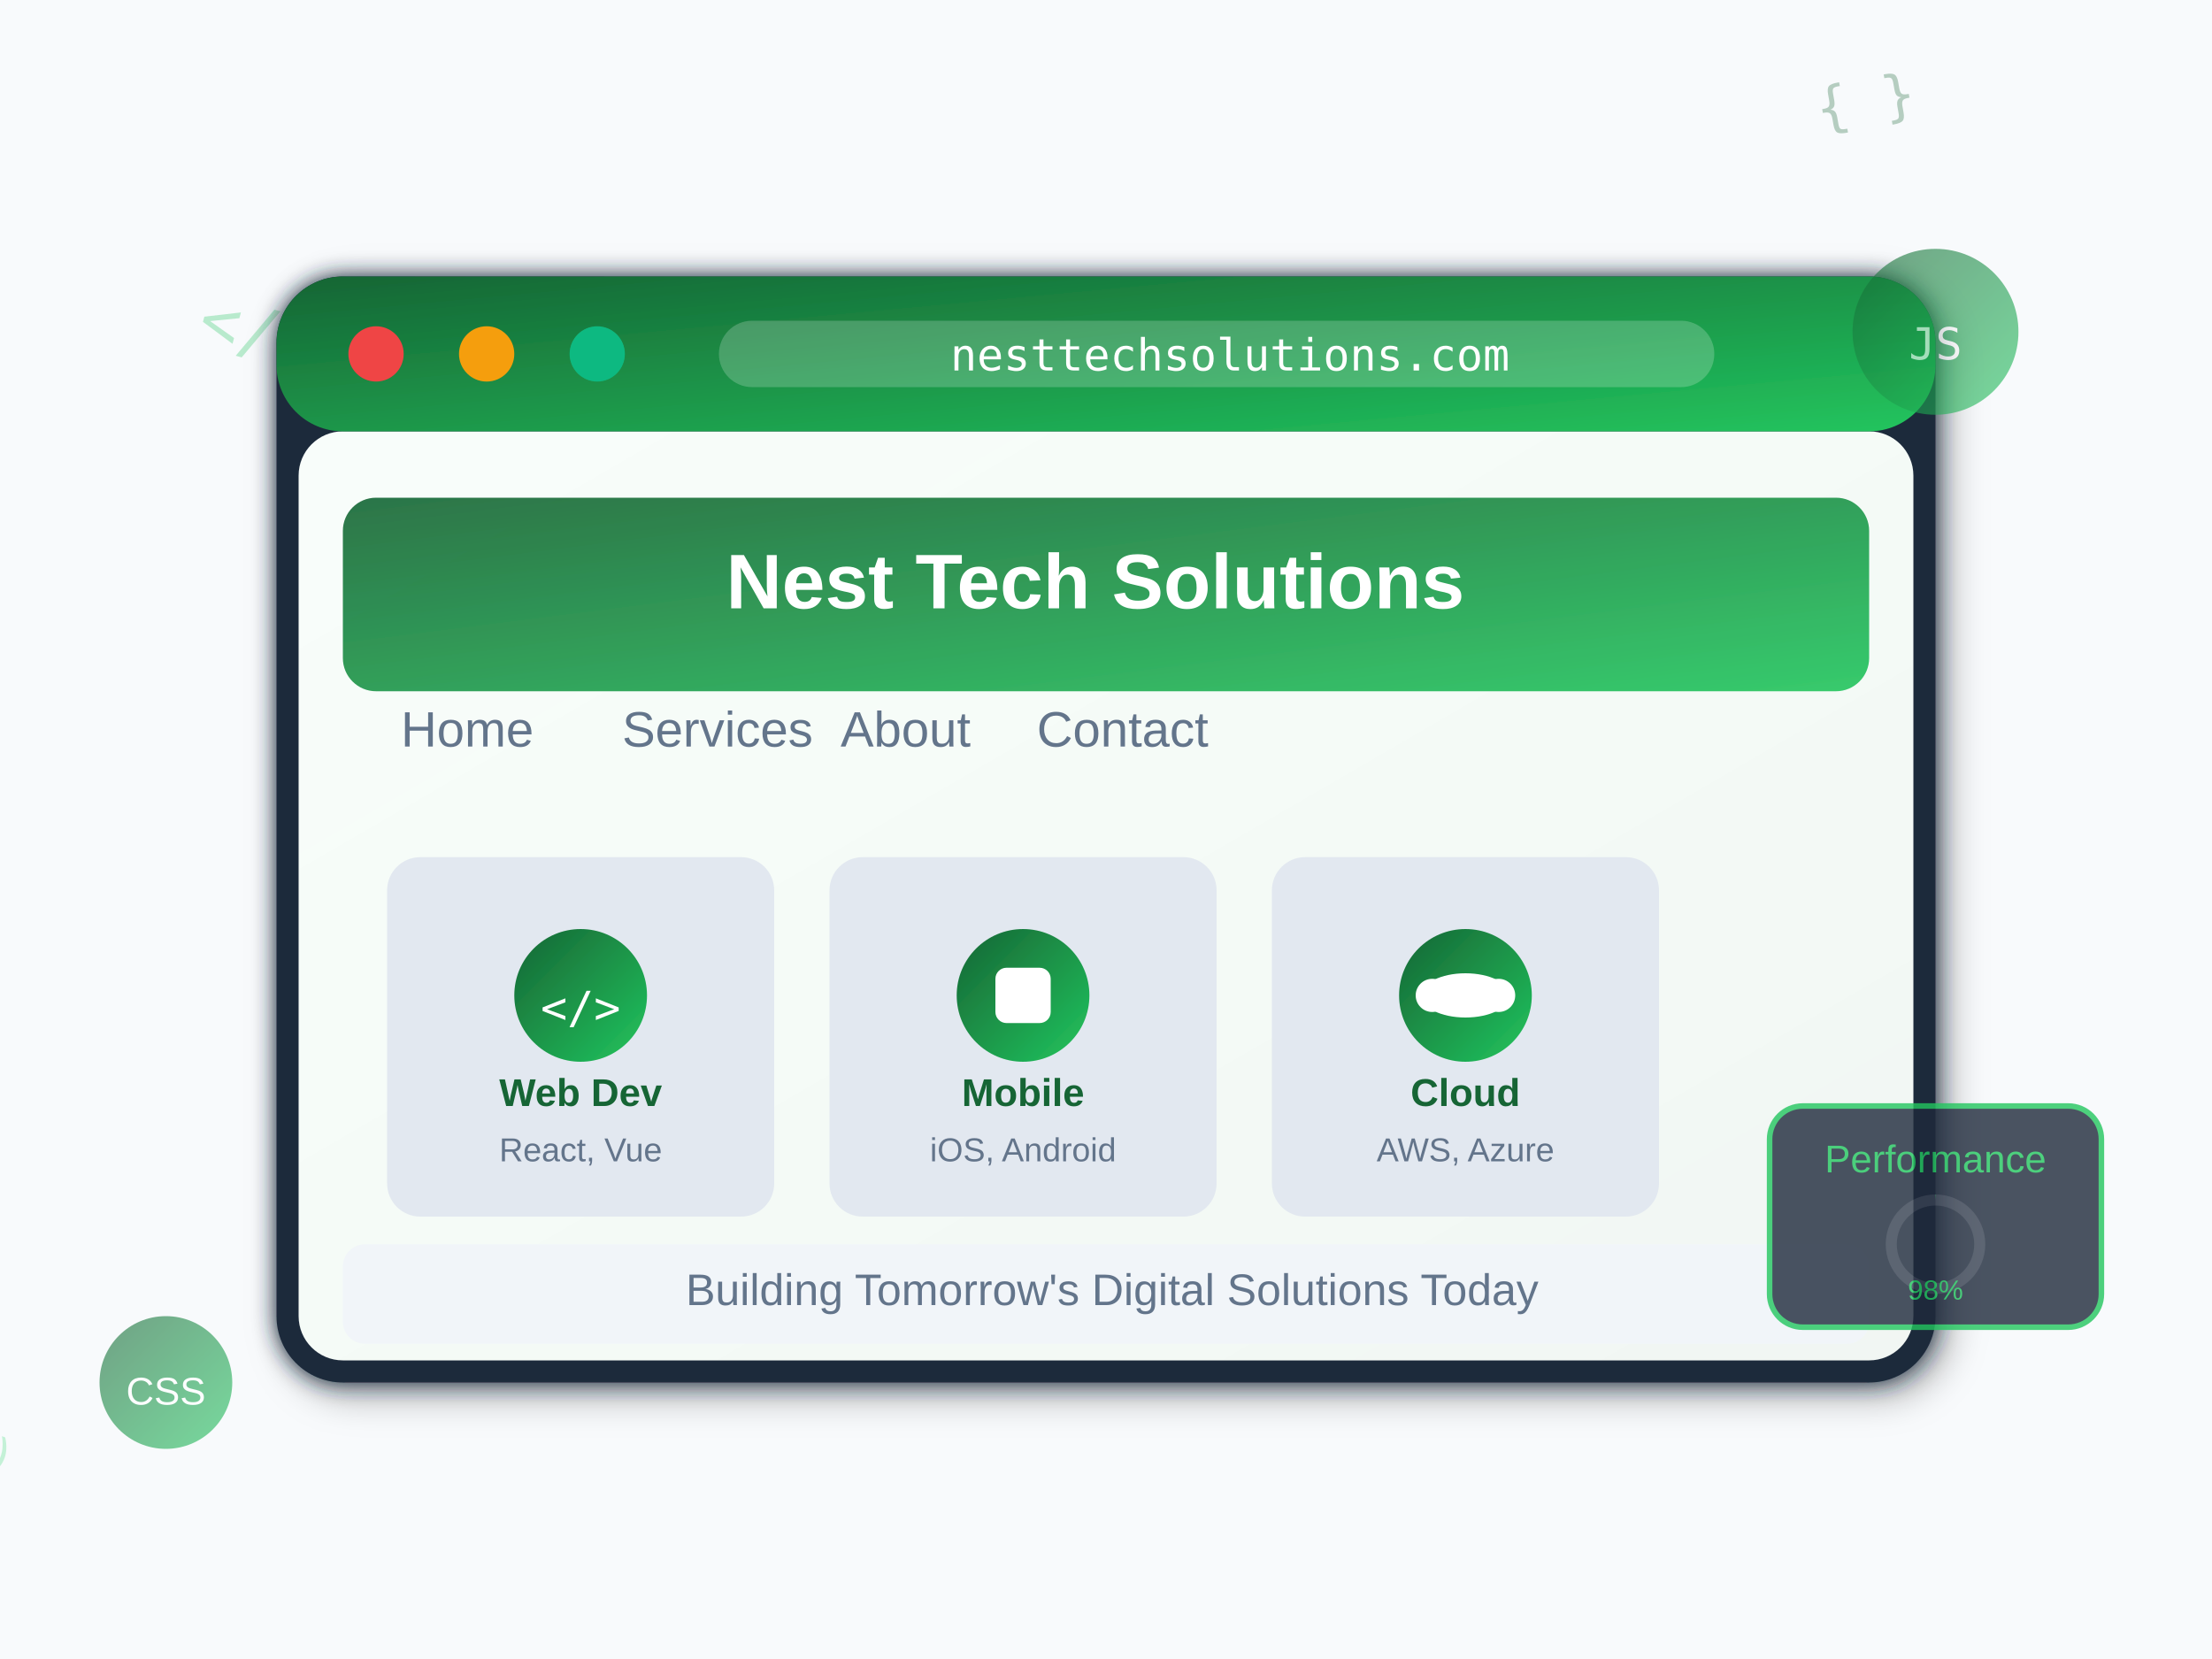
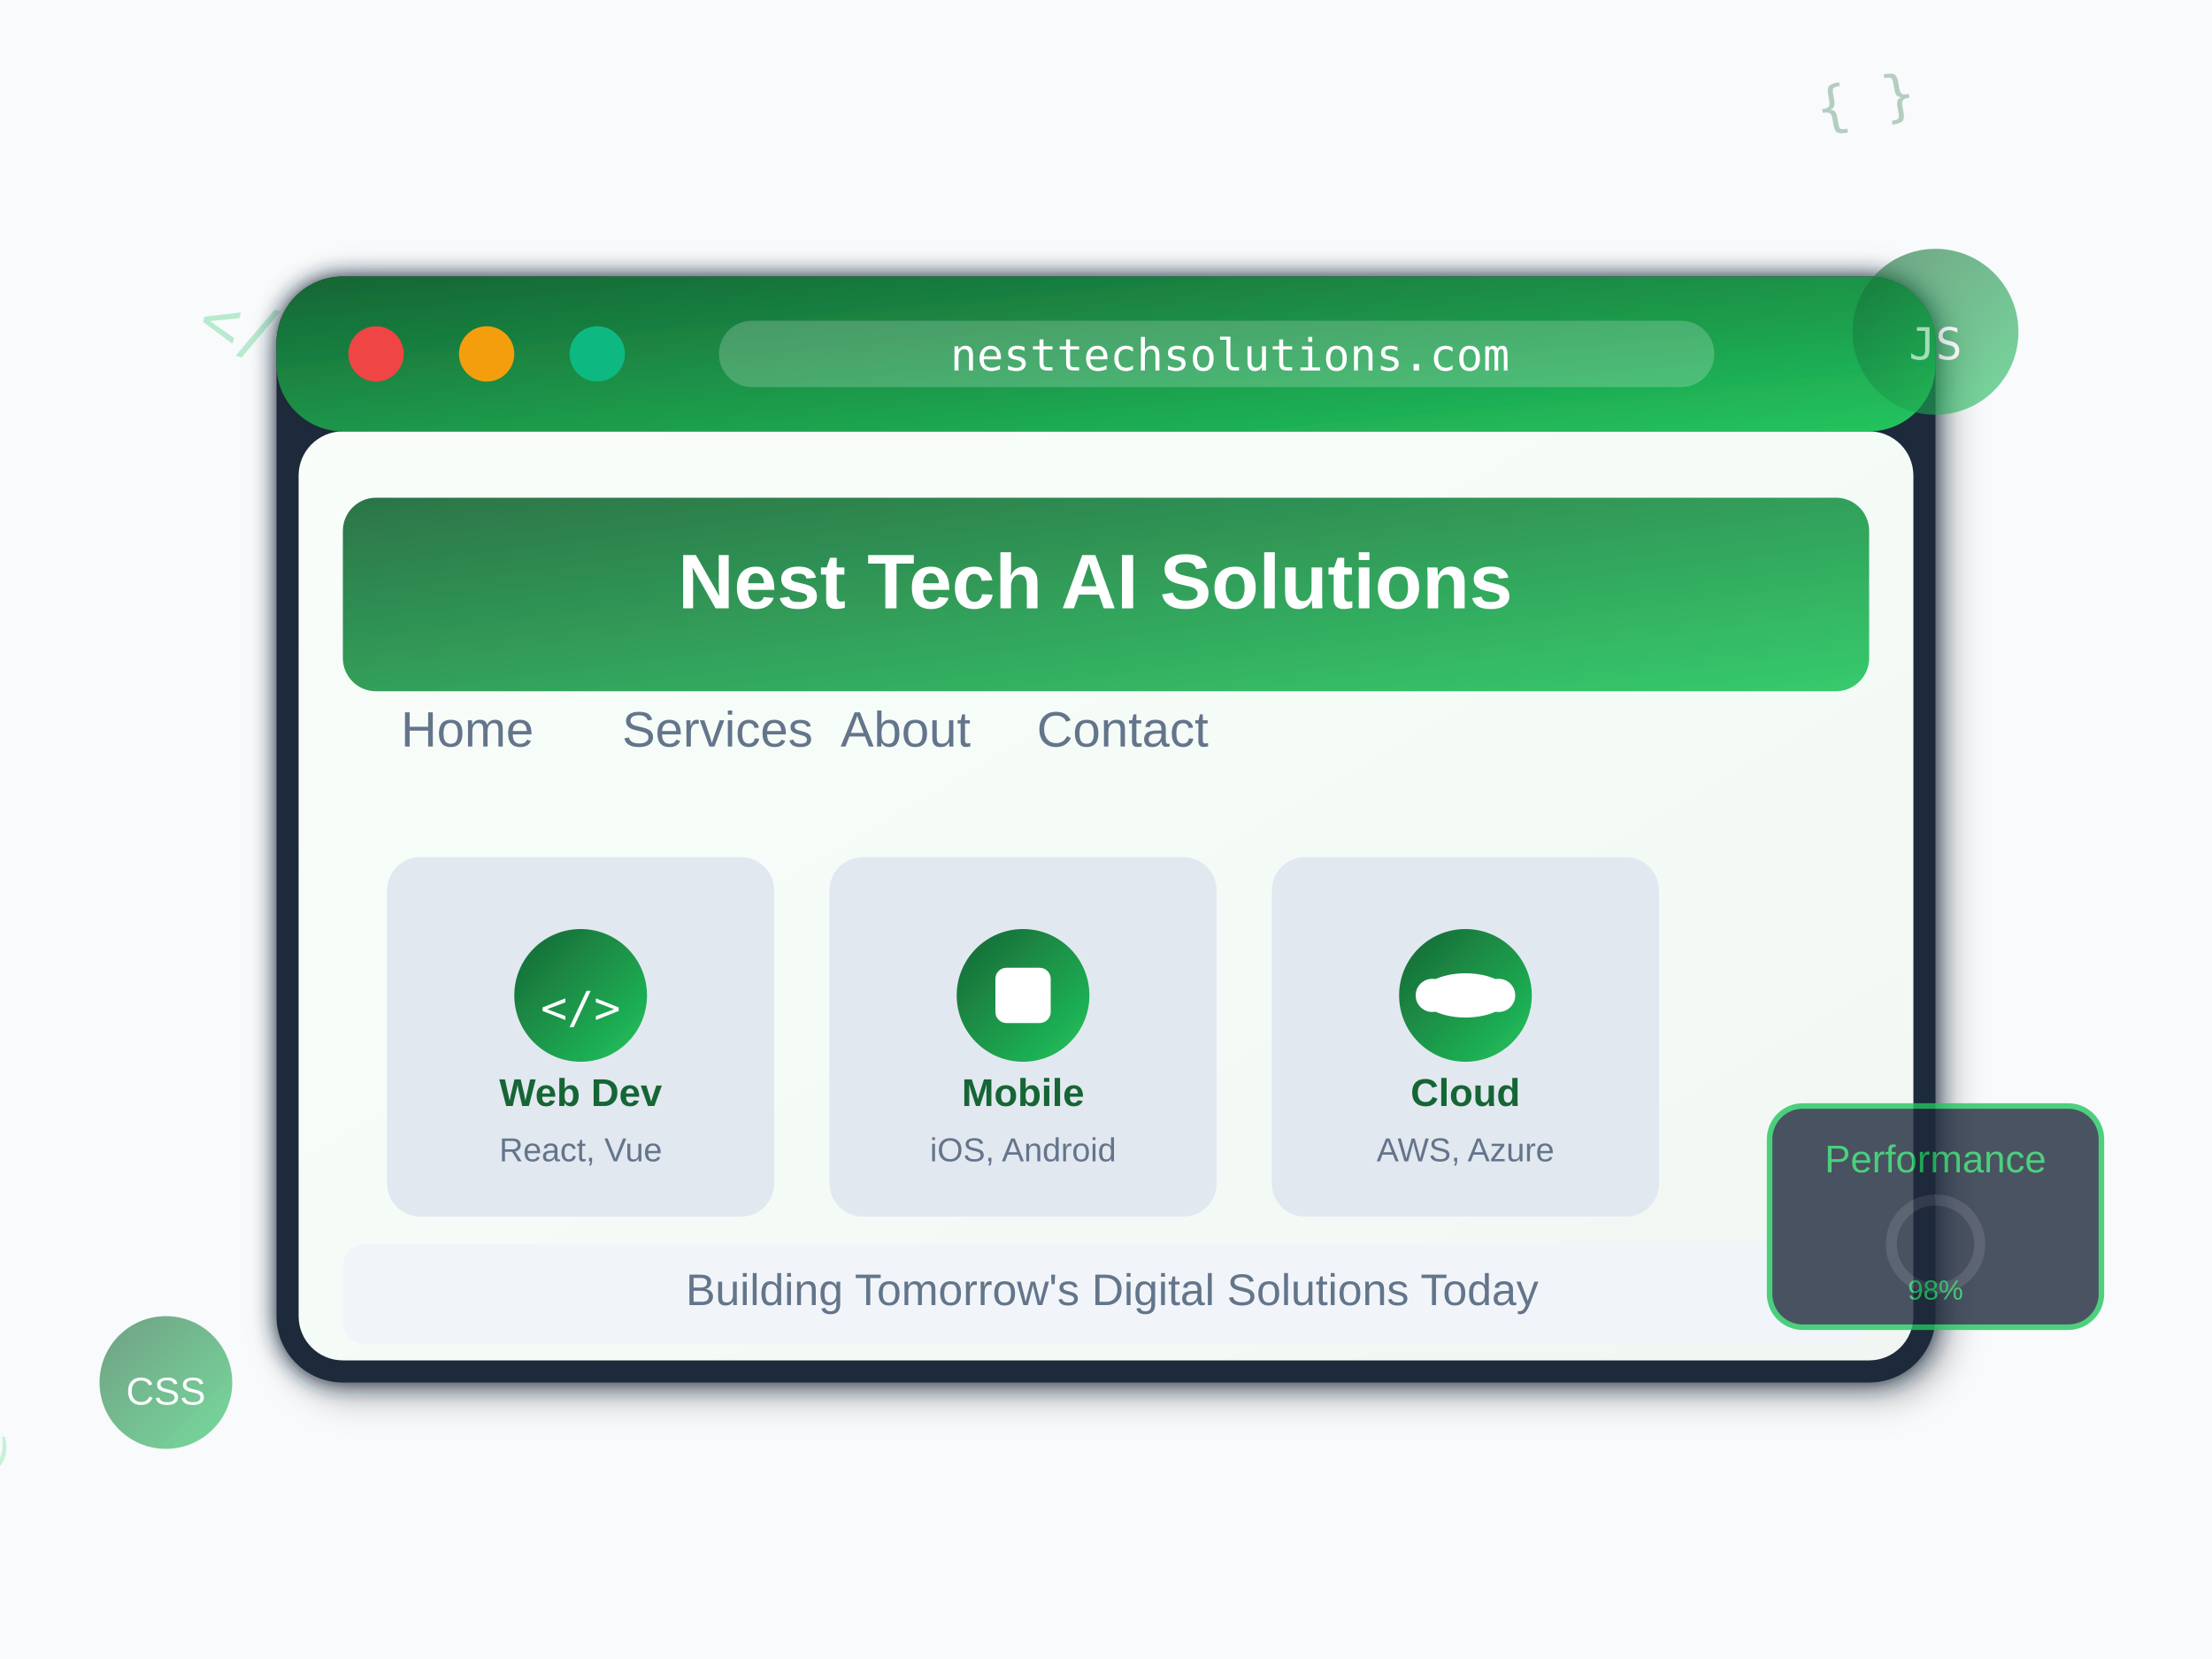
<svg xmlns="http://www.w3.org/2000/svg" viewBox="0 0 400 300" fill="none">
  <defs>
    <linearGradient id="webGradient" x1="0%" y1="0%" x2="100%" y2="100%">
      <stop offset="0%" style="stop-color:#166534;stop-opacity:1" />
      <stop offset="100%" style="stop-color:#22c55e;stop-opacity:1" />
    </linearGradient>
    <linearGradient id="screenGlow" x1="0%" y1="0%" x2="100%" y2="100%">
      <stop offset="0%" style="stop-color:#22c55e;stop-opacity:0.1" />
      <stop offset="100%" style="stop-color:#166534;stop-opacity:0.2" />
    </linearGradient>
    <filter id="dropShadow">
      <feDropShadow dx="2" dy="2" stdDeviation="3" flood-opacity="0.3" />
    </filter>
    <filter id="glow">
      <feGaussianBlur stdDeviation="2" result="coloredBlur" />
      <feMerge>
        <feMergeNode in="coloredBlur" />
        <feMergeNode in="SourceGraphic" />
      </feMerge>
    </filter>
  </defs>
  <rect width="400" height="300" fill="#f8fafc">
    <animate attributeName="fill" values="#f8fafc;#f1f5f9;#f8fafc" dur="10s" repeatCount="indefinite" />
  </rect>
  <g opacity="0.3">
    <text x="50" y="50" font-family="monospace" font-size="12" fill="#22c55e" transform="rotate(15)">
      &lt;/&gt;
      <animateTransform attributeName="transform" type="rotate" values="15;25;15" dur="4s" repeatCount="indefinite" />
      <animate attributeName="opacity" values="0.2;0.5;0.2" dur="3s" repeatCount="indefinite" />
    </text>
    <text x="320" y="80" font-family="monospace" font-size="10" fill="#166534" transform="rotate(-10)">
      { }
      <animateTransform attributeName="transform" type="rotate" values="-10;0;-10" dur="5s" repeatCount="indefinite" />
      <animate attributeName="opacity" values="0.3;0.6;0.3" dur="4s" repeatCount="indefinite" />
    </text>
    <text x="30" y="250" font-family="monospace" font-size="8" fill="#4ade80" transform="rotate(20)">
      console.log()
      <animateTransform attributeName="transform" type="rotate" values="20;30;20" dur="6s" repeatCount="indefinite" />
      <animate attributeName="opacity" values="0.1;0.4;0.1" dur="2s" repeatCount="indefinite" />
    </text>
  </g>
  <g transform="translate(50, 50)" filter="url(#dropShadow)">
    <rect x="0" y="0" width="300" height="200" rx="12" fill="#1e293b" filter="url(#glow)" />
    <rect x="4" y="28" width="292" height="168" rx="8" fill="white" />
    <rect x="4" y="28" width="292" height="168" rx="8" fill="url(#screenGlow)" opacity="0.3">
      <animate attributeName="opacity" values="0.2;0.4;0.2" dur="4s" repeatCount="indefinite" />
    </rect>
    <rect x="0" y="0" width="300" height="28" rx="12" fill="url(#webGradient)">
      <animate attributeName="fill" values="url(#webGradient);#22c55e;url(#webGradient)" dur="8s" repeatCount="indefinite" />
    </rect>
    <circle cx="18" cy="14" r="5" fill="#ef4444">
      <animate attributeName="opacity" values="1;0.5;1" dur="2s" repeatCount="indefinite" />
    </circle>
    <circle cx="38" cy="14" r="5" fill="#f59e0b">
      <animate attributeName="opacity" values="1;0.5;1" dur="2s" begin="0.5s" repeatCount="indefinite" />
    </circle>
    <circle cx="58" cy="14" r="5" fill="#10b981">
      <animate attributeName="opacity" values="1;0.5;1" dur="2s" begin="1s" repeatCount="indefinite" />
    </circle>
    <rect x="80" y="8" width="180" height="12" rx="6" fill="rgba(255,255,255,0.2)" />
    <text x="170" y="17" font-family="monospace" font-size="8" fill="white" text-anchor="middle">
      <animate attributeName="opacity" values="0;1;1;1" dur="2s" fill="freeze" />
      nesttechsolutions.com
    </text>
    <rect x="80" y="21" width="0" height="2" rx="1" fill="#4ade80">
      <animate attributeName="width" values="0;180;0" dur="3s" repeatCount="indefinite" />
    </rect>
    <rect x="12" y="40" width="276" height="35" rx="6" fill="url(#webGradient)" opacity="0.9">
      <animate attributeName="opacity" values="0.7;1;0.7" dur="5s" repeatCount="indefinite" />
    </rect>
    <text x="150" y="60" font-family="Arial, sans-serif" font-size="14" fill="white" text-anchor="middle" font-weight="bold">
-       Nest Tech Solutions
+       Nest Tech AI Solutions
      <animate attributeName="opacity" values="0;1;1;1" dur="1s" begin="0.5s" fill="freeze" />
    </text>
    <g transform="translate(20, 85)" font-family="Arial, sans-serif" font-size="9" fill="#64748b">
      <text x="0" y="0">
        <animate attributeName="opacity" values="0;1;1;1" dur="1s" begin="1s" fill="freeze" />
        Home
      </text>
      <text x="40" y="0">
        <animate attributeName="opacity" values="0;1;1;1" dur="1s" begin="1.2s" fill="freeze" />
        Services
      </text>
      <text x="80" y="0">
        <animate attributeName="opacity" values="0;1;1;1" dur="1s" begin="1.4s" fill="freeze" />
        About
      </text>
      <text x="115" y="0">
        <animate attributeName="opacity" values="0;1;1;1" dur="1s" begin="1.6s" fill="freeze" />
        Contact
      </text>
    </g>
    <g transform="translate(20, 105)">
      <rect x="0" y="0" width="70" height="65" rx="6" fill="#e2e8f0">
        <animate attributeName="opacity" values="0;1;1;1" dur="1s" begin="2s" fill="freeze" />
        <animateTransform attributeName="transform" type="translate" values="0,20;0,0" dur="1s" begin="2s" fill="freeze" />
      </rect>
      <circle cx="35" cy="25" r="12" fill="url(#webGradient)">
        <animate attributeName="opacity" values="0;1;1;1" dur="1s" begin="2.2s" fill="freeze" />
        <animate attributeName="r" values="8;12;12" dur="0.5s" begin="2.2s" fill="freeze" />
      </circle>
      <text x="35" y="30" font-family="monospace" font-size="8" fill="white" text-anchor="middle">&lt;/&gt;</text>
      <text x="35" y="45" font-family="Arial, sans-serif" font-size="7" fill="#166534" text-anchor="middle" font-weight="bold">Web Dev</text>
      <text x="35" y="55" font-family="Arial, sans-serif" font-size="6" fill="#64748b" text-anchor="middle">React, Vue</text>
      <rect x="80" y="0" width="70" height="65" rx="6" fill="#e2e8f0">
        <animate attributeName="opacity" values="0;1;1;1" dur="1s" begin="2.3s" fill="freeze" />
        <animateTransform attributeName="transform" type="translate" values="0,20;0,0" dur="1s" begin="2.3s" fill="freeze" />
      </rect>
      <circle cx="115" cy="25" r="12" fill="url(#webGradient)">
        <animate attributeName="opacity" values="0;1;1;1" dur="1s" begin="2.5s" fill="freeze" />
        <animate attributeName="r" values="8;12;12" dur="0.5s" begin="2.5s" fill="freeze" />
      </circle>
      <rect x="110" y="20" width="10" height="10" rx="2" fill="white" />
      <text x="115" y="45" font-family="Arial, sans-serif" font-size="7" fill="#166534" text-anchor="middle" font-weight="bold">Mobile</text>
      <text x="115" y="55" font-family="Arial, sans-serif" font-size="6" fill="#64748b" text-anchor="middle">iOS, Android</text>
      <rect x="160" y="0" width="70" height="65" rx="6" fill="#e2e8f0">
        <animate attributeName="opacity" values="0;1;1;1" dur="1s" begin="2.6s" fill="freeze" />
        <animateTransform attributeName="transform" type="translate" values="0,20;0,0" dur="1s" begin="2.6s" fill="freeze" />
      </rect>
      <circle cx="195" cy="25" r="12" fill="url(#webGradient)">
        <animate attributeName="opacity" values="0;1;1;1" dur="1s" begin="2.8s" fill="freeze" />
        <animate attributeName="r" values="8;12;12" dur="0.5s" begin="2.8s" fill="freeze" />
      </circle>
      <ellipse cx="195" cy="25" rx="8" ry="4" fill="white" />
      <circle cx="189" cy="25" r="3" fill="white" />
      <circle cx="201" cy="25" r="3" fill="white" />
      <text x="195" y="45" font-family="Arial, sans-serif" font-size="7" fill="#166534" text-anchor="middle" font-weight="bold">Cloud</text>
      <text x="195" y="55" font-family="Arial, sans-serif" font-size="6" fill="#64748b" text-anchor="middle">AWS, Azure</text>
    </g>
    <rect x="12" y="175" width="276" height="18" rx="4" fill="#f1f5f9">
      <animate attributeName="opacity" values="0;1;1;1" dur="1s" begin="3s" fill="freeze" />
    </rect>
    <text x="150" y="186" font-family="Arial, sans-serif" font-size="8" fill="#64748b" text-anchor="middle">
      <animate attributeName="opacity" values="0;1;1;1" dur="1s" begin="3.2s" fill="freeze" />
      Building Tomorrow's Digital Solutions Today
    </text>
  </g>
  <g opacity="0.6">
    <circle cx="350" cy="60" r="15" fill="url(#webGradient)">
      <animateTransform attributeName="transform" type="translate" values="0,0; 5,-10; 0,0" dur="6s" repeatCount="indefinite" />
      <animate attributeName="opacity" values="0.4;0.8;0.4" dur="4s" repeatCount="indefinite" />
    </circle>
    <text x="350" y="65" font-family="monospace" font-size="8" fill="white" text-anchor="middle">JS</text>
    <circle cx="30" cy="250" r="12" fill="url(#webGradient)">
      <animateTransform attributeName="transform" type="translate" values="0,0; -8,8; 0,0" dur="8s" repeatCount="indefinite" />
      <animate attributeName="opacity" values="0.3;0.7;0.3" dur="5s" repeatCount="indefinite" />
    </circle>
    <text x="30" y="254" font-family="Arial, sans-serif" font-size="7" fill="white" text-anchor="middle">CSS</text>
  </g>
  <g transform="translate(320, 200)" opacity="0.8">
    <rect x="0" y="0" width="60" height="40" rx="6" fill="#1e293b" stroke="#22c55e" stroke-width="1" />
    <text x="30" y="12" font-family="Arial, sans-serif" font-size="7" fill="#22c55e" text-anchor="middle">Performance</text>
    <circle cx="30" cy="25" r="8" fill="none" stroke="#374151" stroke-width="2" />
    <circle cx="30" cy="25" r="8" fill="none" stroke="#22c55e" stroke-width="2" stroke-dasharray="0 50" transform="rotate(-90 30 25)">
      <animate attributeName="stroke-dasharray" values="0 50;35 15;0 50" dur="3s" repeatCount="indefinite" />
    </circle>
    <text x="30" y="35" font-family="Arial, sans-serif" font-size="5" fill="#22c55e" text-anchor="middle">98%</text>
  </g>
</svg>
